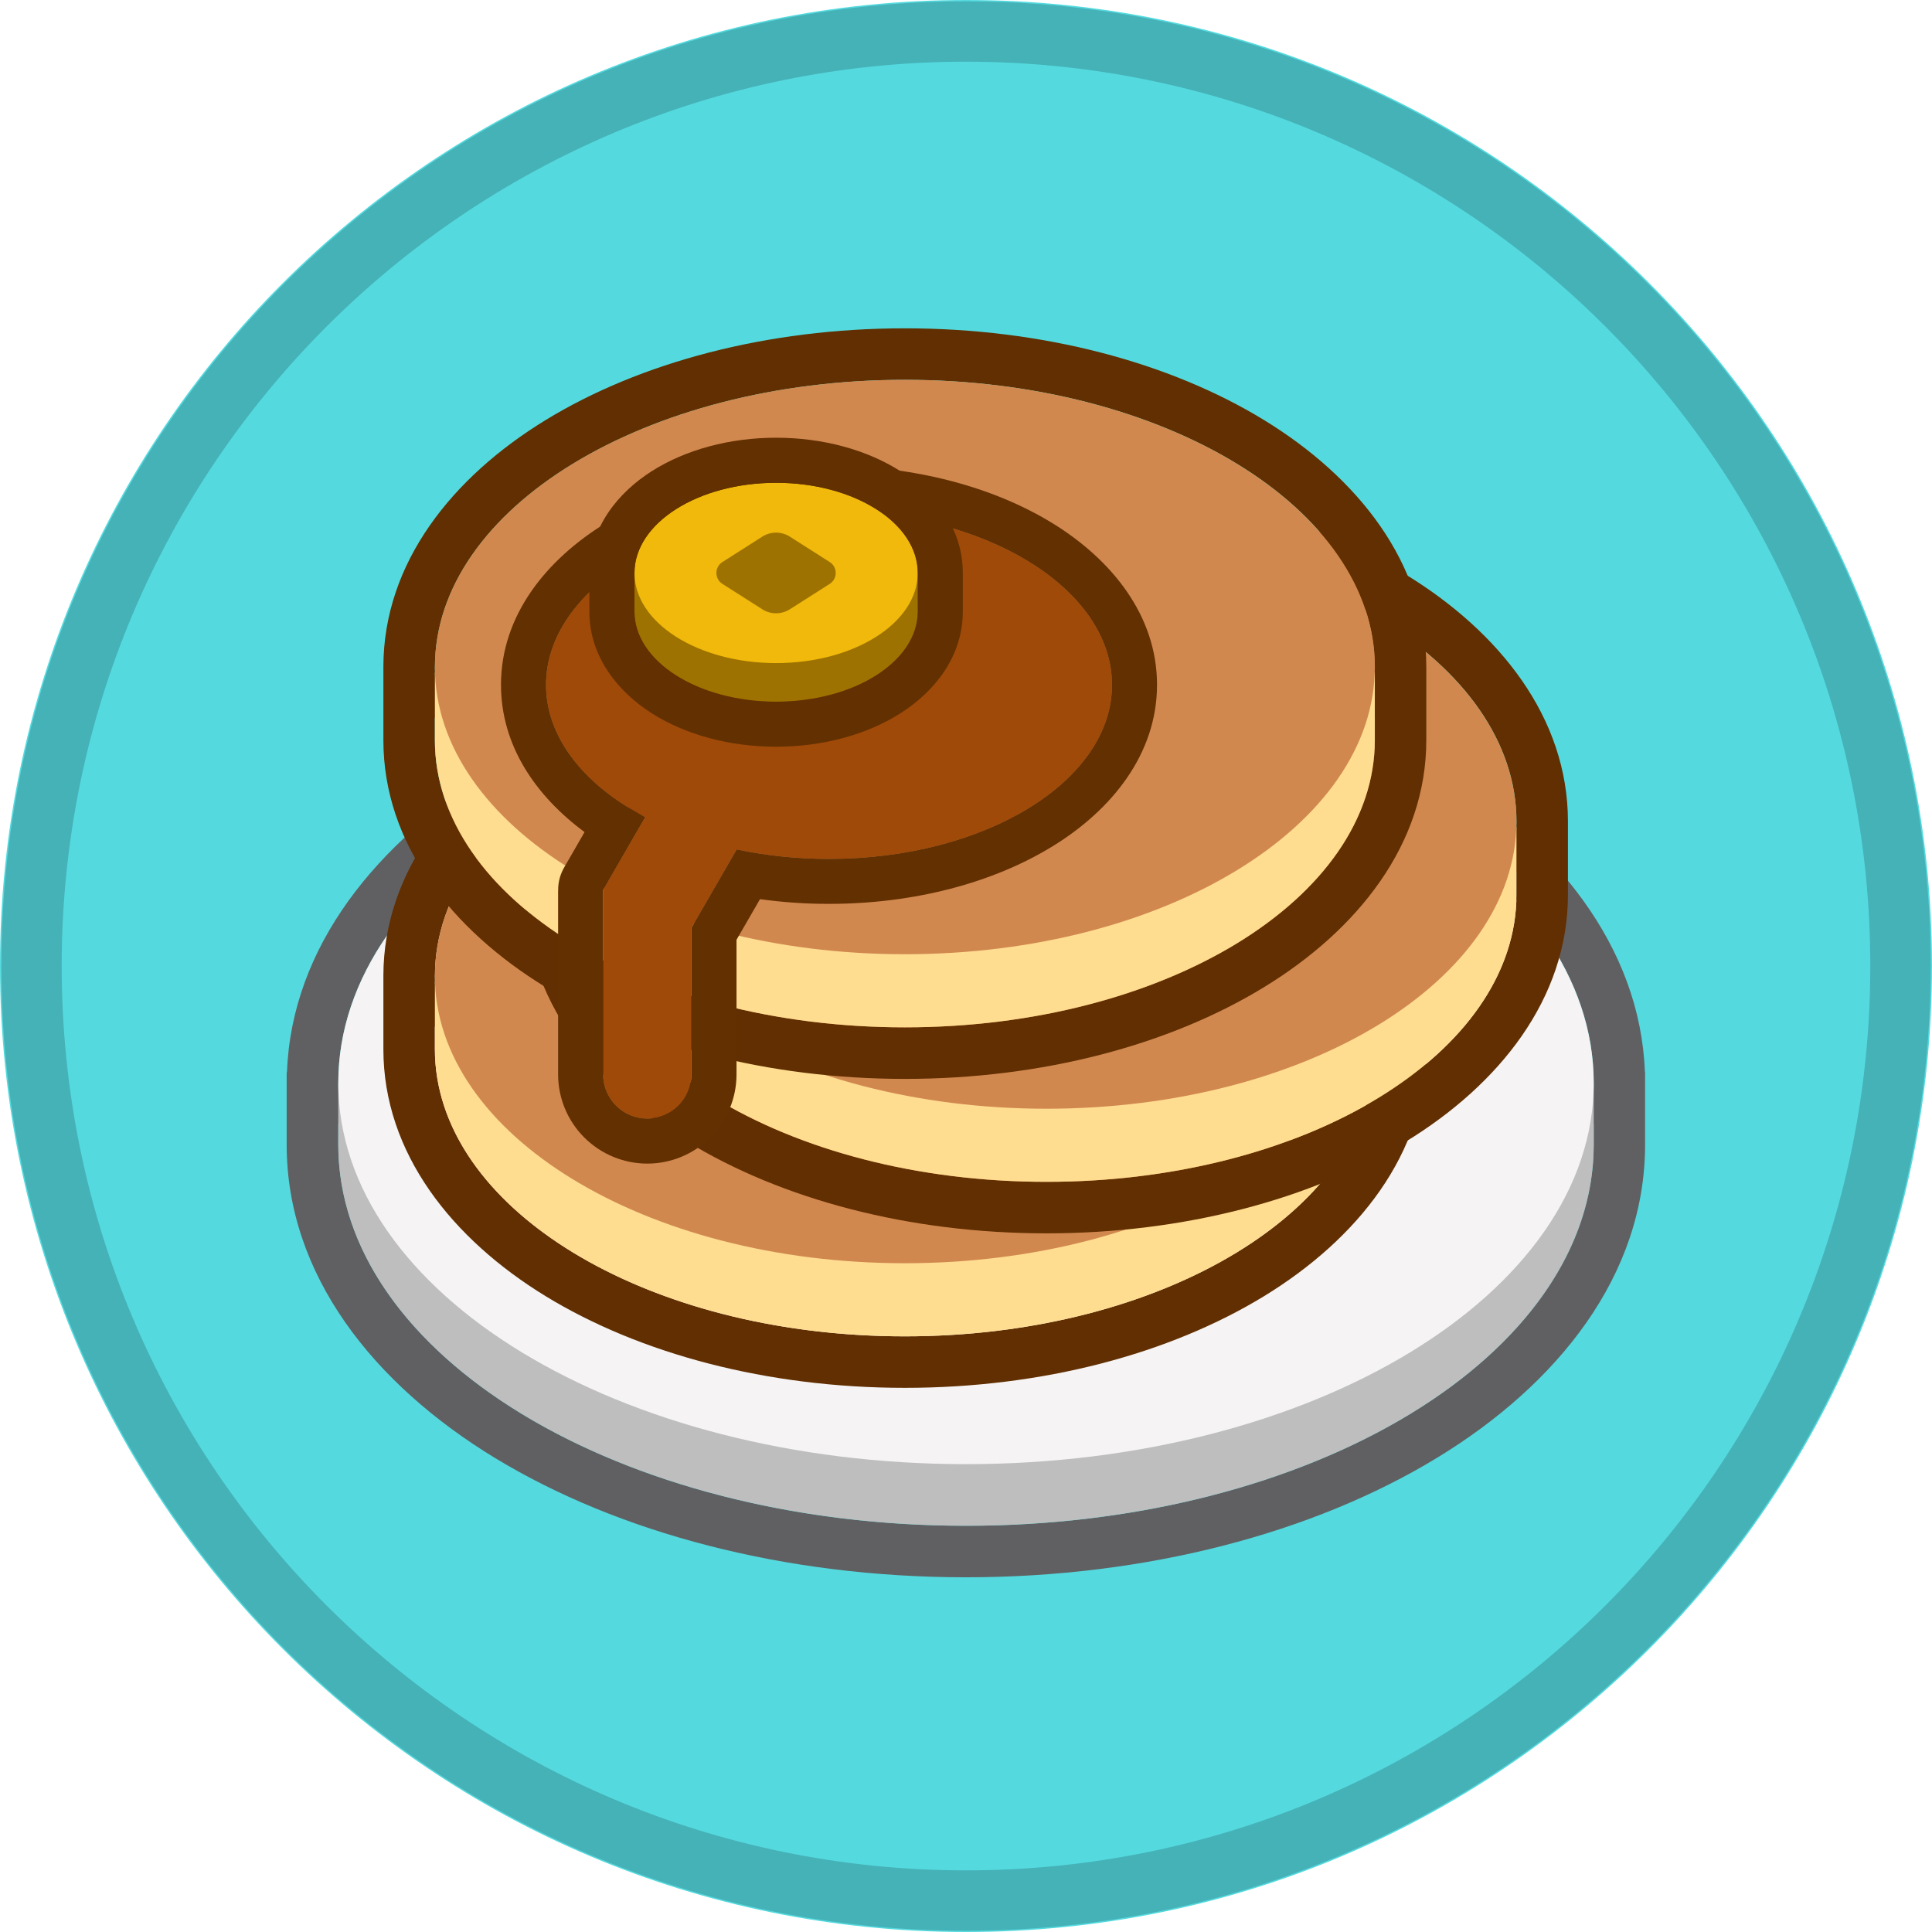
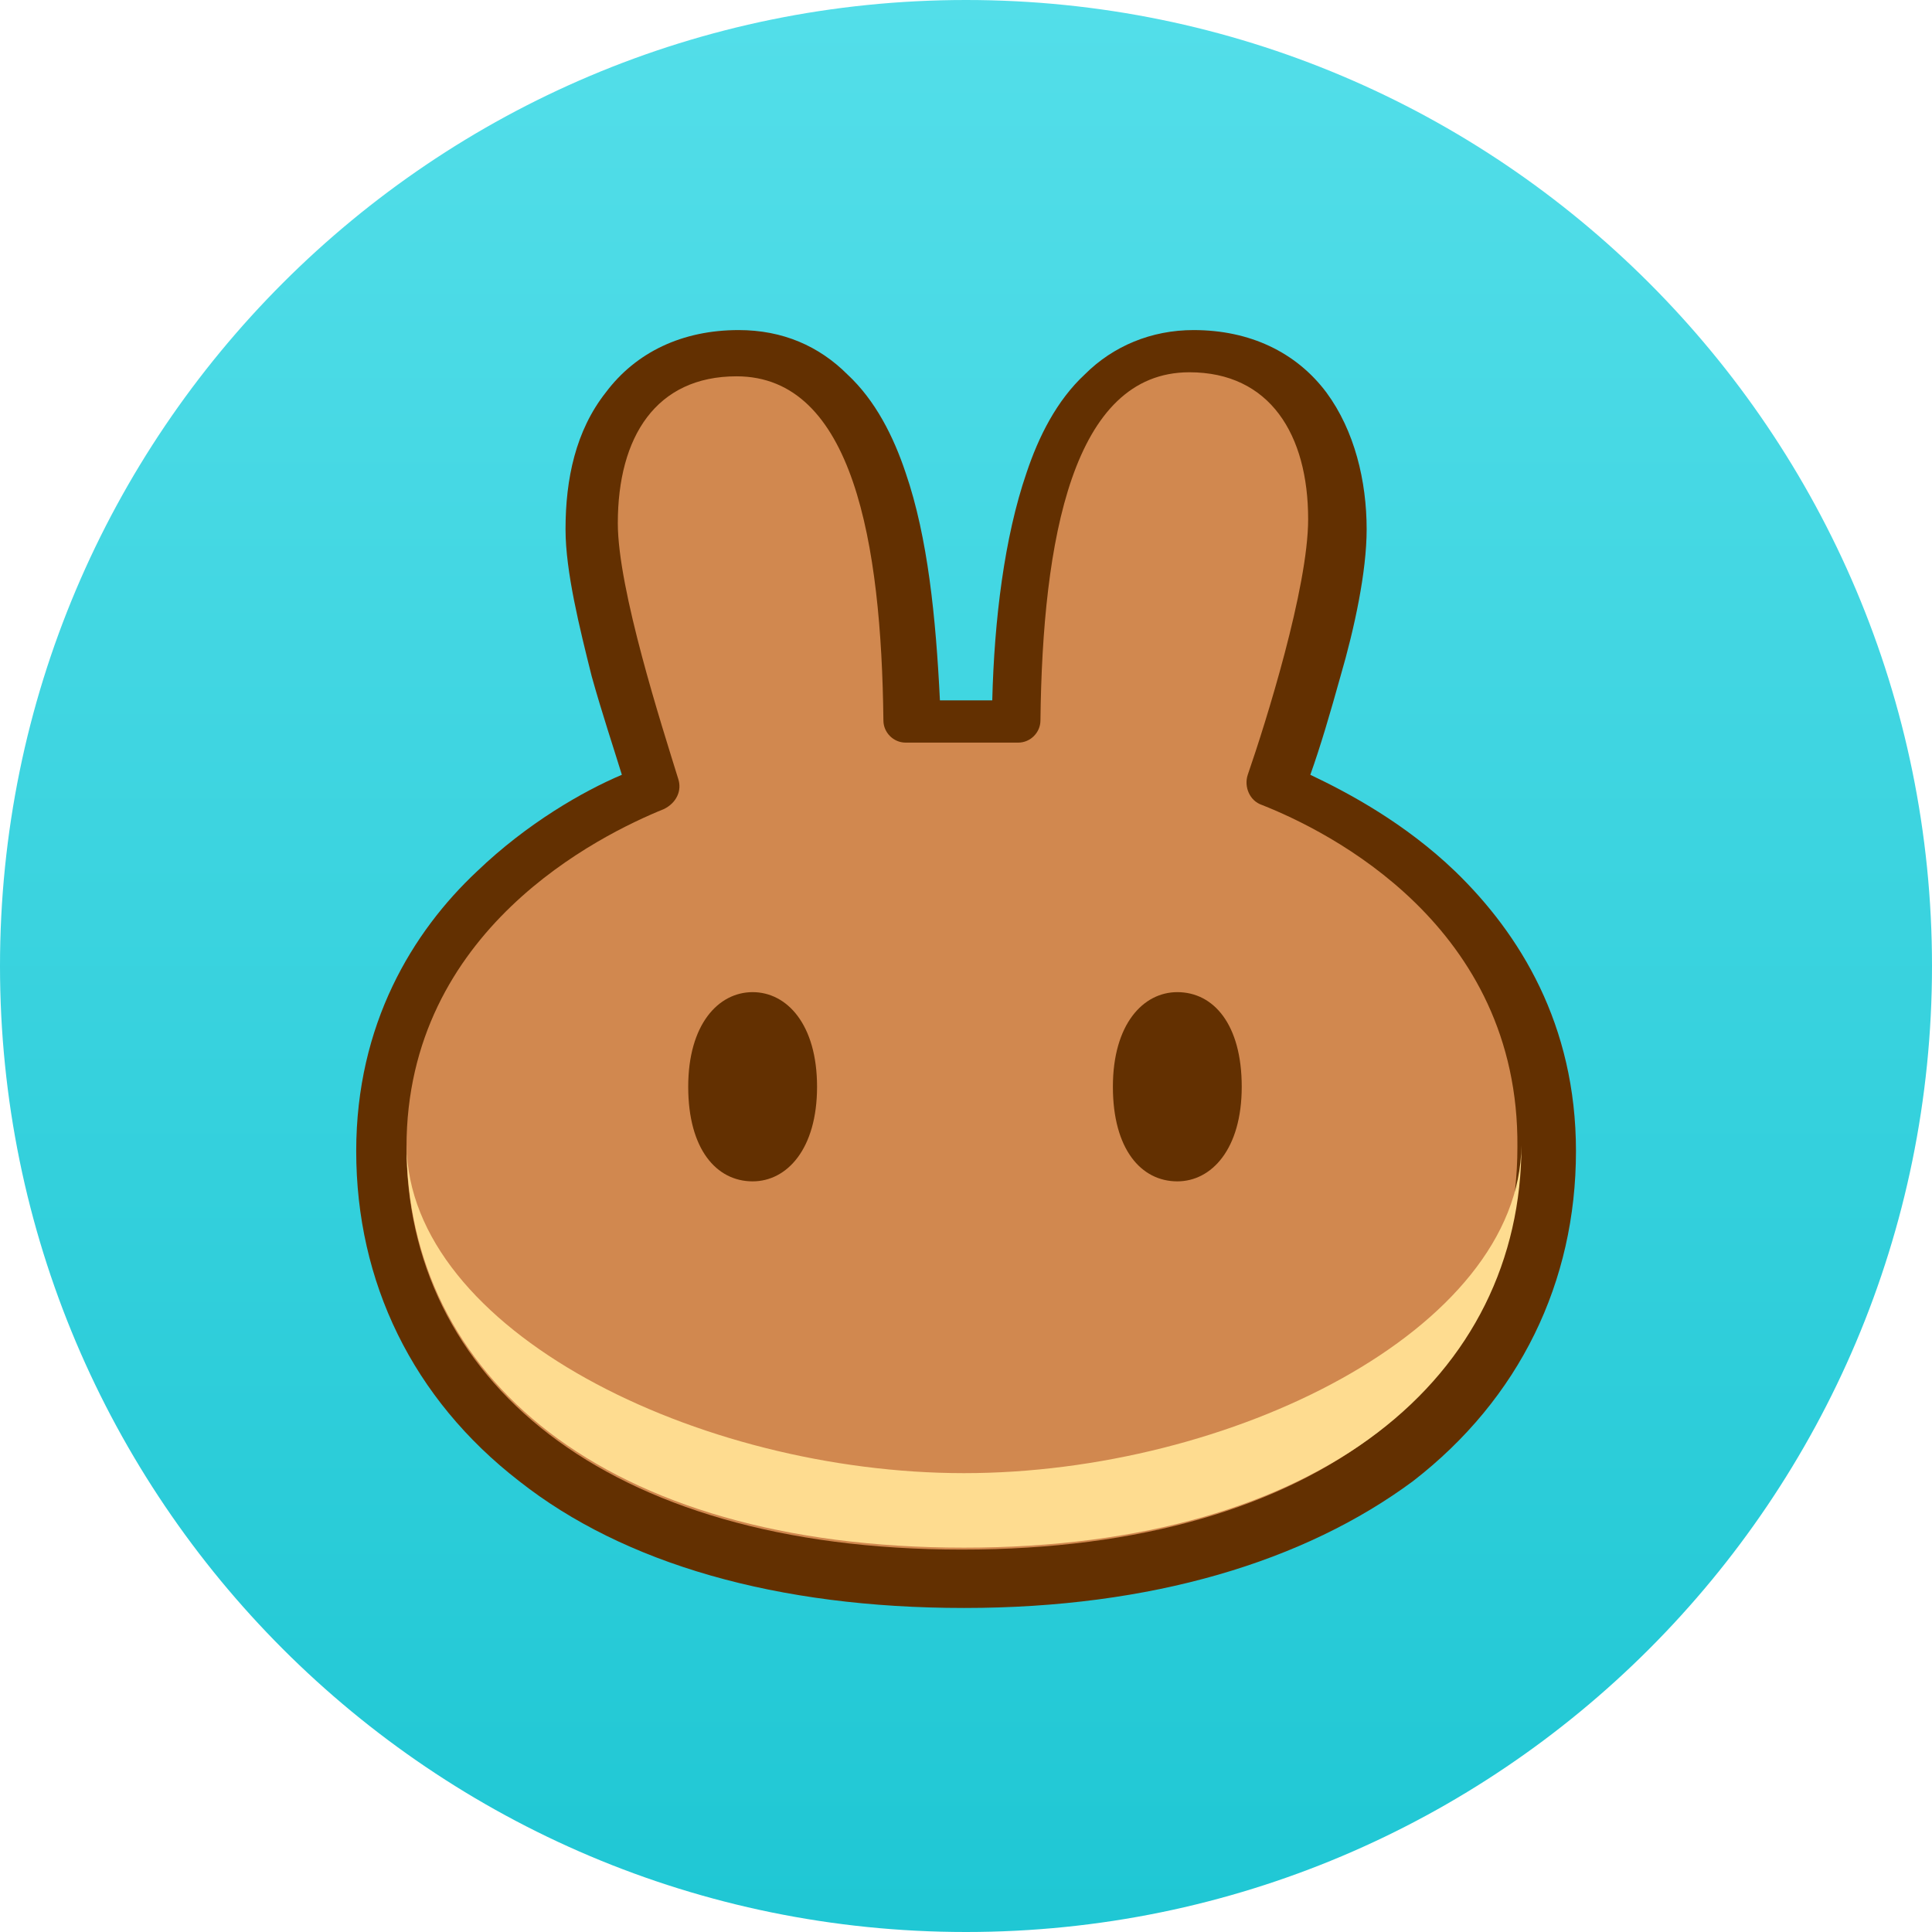
<svg xmlns="http://www.w3.org/2000/svg" fill="none" height="32" viewBox="0 0 32 32" width="32">
-   <linearGradient id="a" gradientUnits="userSpaceOnUse" x1="4016" x2="4016" y1="928" y2="3712">
-     <stop offset="0" stop-color="#54dade" />
-     <stop offset=".762" stop-color="#24c7d6" />
-   </linearGradient>
-   <linearGradient id="b" gradientUnits="userSpaceOnUse" x1="1129.01" x2="1129.01" y1="534.555" y2="805.281">
-     <stop offset="0" stop-color="#9f4a08" />
-     <stop offset=".37" stop-color="#7d3900" />
-     <stop offset="1" stop-color="#8d4104" />
+   <linearGradient id="a" gradientUnits="userSpaceOnUse" x1="16" x2="16" y1="0" y2="32">
+     <stop offset="0" stop-color="#53dee9" />
+     <stop offset="1" stop-color="#1fc7d4" />
  </linearGradient>
  <path d="m16 32c8.837 0 16-7.163 16-16 0-8.837-7.163-16-16-16-8.837 0-16 7.163-16 16 0 8.837 7.163 16 16 16z" fill="url(#a)" />
-   <path clip-rule="evenodd" d="m5.607 17.758-.004.18c0 .227.02.452.058.673h-.058v.348c-0.0.169.011.338.033.505.424 3.25 4.902 5.808 10.364 5.808s9.941-2.558 10.364-5.808c.022-.167.033-.336.033-.505v-.348h-.059c.039-.221.059-.446.059-.673 0-.06-.002-.12-.004-.18-.157-3.403-4.75-6.133-10.393-6.133s-10.236 2.729-10.393 6.133zm-.854 0c.077-2.076 1.488-3.821 3.452-5.013 2.036-1.236 4.794-1.973 7.794-1.973 3.001 0 5.759.737 7.794 1.973 1.964 1.192 3.375 2.937 3.452 5.013h.003v1.201c0 2.155-1.435 3.966-3.456 5.193-2.035 1.236-4.793 1.973-7.794 1.973s-5.758-.737-7.794-1.973c-2.02-1.227-3.456-3.038-3.456-5.193v-1.201z" fill="#606063" fill-rule="evenodd" />
-   <path d="m26.397 18.959c0 3.487-4.655 6.312-10.397 6.312s-10.397-2.826-10.397-6.312v-.999h20.794z" fill="#bebebe" />
-   <path d="m26.397 17.938c0 3.486-4.655 6.313-10.397 6.313s-10.397-2.826-10.397-6.313c0-3.487 4.655-6.312 10.397-6.312 5.742 0 10.397 2.826 10.397 6.313z" fill="#f5f3f3" />
-   <path clip-rule="evenodd" d="m7.203 16.154v.012c0 .287.042.568.121.841h-.121v.37c0 .163.013.324.04.483.396 2.4 3.712 4.274 7.744 4.274s7.348-1.874 7.745-4.274c.026-.159.04-.32.04-.483v-.37h-.121c.078-.266.119-.541.121-.818v-.035c-.01-2.622-3.492-4.745-7.784-4.745s-7.774 2.123-7.784 4.745zm-.853 0v1.223c0 1.723 1.14 3.145 2.688 4.092 1.563.955 3.669 1.518 5.949 1.518s4.386-.563 5.949-1.518c1.548-.946 2.688-2.368 2.688-4.092v-1.184l0-.026c0-1.723-1.14-3.145-2.688-4.092-1.563-.955-3.669-1.519-5.949-1.519s-4.386.563-5.949 1.519c-1.545.944-2.683 2.362-2.688 4.08z" fill="#612f01" fill-rule="evenodd" />
-   <path d="m22.771 17.377c0 2.627-3.485 4.757-7.784 4.757s-7.784-2.13-7.784-4.757v-1.116h15.569z" fill="#fedc90" />
-   <path d="m22.771 16.166c0 2.627-3.485 4.757-7.784 4.757s-7.784-2.13-7.784-4.757c0-2.628 3.485-4.757 7.784-4.757s7.784 2.13 7.784 4.757z" fill="#d1884f" />
-   <path clip-rule="evenodd" d="m9.549 13.595v.012c0 .287.042.568.121.841h-.122v.37c0 .163.014.324.04.483.397 2.4 3.713 4.274 7.745 4.274s7.348-1.873 7.745-4.274c.026-.159.04-.32.04-.483v-.37h-.121c.078-.266.119-.541.121-.818v-.035c-.011-2.622-3.492-4.745-7.785-4.745-4.293 0-7.774 2.123-7.784 4.745zm-.853 0v1.223c0 1.723 1.139 3.145 2.688 4.092 1.563.955 3.669 1.518 5.949 1.518 2.28 0 4.386-.563 5.949-1.518 1.549-.946 2.688-2.368 2.688-4.092v-1.211c0-1.723-1.139-3.145-2.688-4.092-1.564-.956-3.669-1.519-5.949-1.519-2.28 0-4.386.563-5.949 1.519-1.545.944-2.683 2.362-2.688 4.08z" fill="#612f01" fill-rule="evenodd" />
-   <path d="m25.117 14.818c0 2.627-3.485 4.757-7.784 4.757-4.299 0-7.784-2.13-7.784-4.757v-1.116h15.569z" fill="#fedc90" />
-   <path d="m25.117 13.607c0 2.627-3.485 4.757-7.784 4.757-4.299 0-7.784-2.13-7.784-4.757s3.485-4.757 7.784-4.757 7.784 2.13 7.784 4.757z" fill="#d1884f" />
-   <path clip-rule="evenodd" d="m7.203 11.036v.012c0 .287.042.568.121.841h-.121v.37c0 .163.013.325.04.483.396 2.4 3.712 4.274 7.744 4.274s7.348-1.873 7.745-4.274c.026-.159.04-.32.04-.483v-.37h-.121c.078-.266.119-.541.121-.818v-.035c-.01-2.622-3.492-4.745-7.784-4.745s-7.774 2.123-7.784 4.745zm-.853 0v1.223c0 1.723 1.14 3.145 2.688 4.092 1.563.955 3.669 1.519 5.949 1.519s4.386-.563 5.949-1.519c1.548-.946 2.688-2.368 2.688-4.092v-1.184l0-.026c0-1.723-1.14-3.145-2.688-4.092-1.563-.956-3.669-1.519-5.949-1.519s-4.386.563-5.949 1.519c-1.545.944-2.683 2.362-2.688 4.08z" fill="#612f01" fill-rule="evenodd" />
-   <path d="m22.771 12.259c0 2.627-3.485 4.757-7.784 4.757s-7.784-2.13-7.784-4.757v-1.116h15.569z" fill="#fedc90" />
-   <path d="m22.771 11.048c0 2.627-3.485 4.757-7.784 4.757s-7.784-2.13-7.784-4.757c0-2.627 3.485-4.757 7.784-4.757s7.784 2.13 7.784 4.757z" fill="#d1884f" />
-   <path clip-rule="evenodd" d="m9.044 11.344c0 .877.637 1.663 1.643 2.191l-.697 1.207h0-0v3.054c0.0.194.077.38.214.517.137.137.323.214.517.214.194-0.0.38-.077.517-.214.137-.137.214-.323.214-.517v-2.429l.75-1.298c.479.102.994.157 1.529.157 2.589 0 4.687-1.29 4.687-2.882 0-1.592-2.098-2.882-4.687-2.882s-4.687 1.29-4.687 2.882z" fill="url(#b)" fill-rule="evenodd" />
-   <path clip-rule="evenodd" d="m10.687 13.535-.32-.185c-.819-.519-1.323-1.226-1.323-2.006 0-1.592 2.098-2.882 4.687-2.882s4.687 1.29 4.687 2.882c0 1.591-2.098 2.882-4.687 2.882-.514.001-1.026-.051-1.529-.157l-.75 1.298v2.429c-0.0.194-.077.38-.214.517s-.323.214-.517.214c-.194-0-.38-.077-.517-.214s-.214-.323-.214-.517v-3.054zm-1.443 1.22v3.041c0.0.392.156.767.433 1.044.277.277.653.433 1.044.433.392-0.0.768-.156 1.045-.433.277-.277.433-.653.433-1.045v-2.229l.389-.673c.379.052.761.079 1.143.078 1.41 0 2.722-.35 3.705-.955.972-.597 1.728-1.522 1.728-2.674s-.757-2.076-1.728-2.674c-.984-.605-2.296-.954-3.705-.954-1.41 0-2.721.35-3.705.954-.971.597-1.728 1.522-1.728 2.674 0 1.011.579 1.844 1.384 2.44l-.332.576c-.032.054-.057.111-.075.171-.021.073-.032.148-.03.224z" fill="#633001" fill-rule="evenodd" />
-   <path d="m10.509 10.13c0 .825 1.05 1.493 2.346 1.493 1.295 0 2.346-.668 2.346-1.493 0-.825-1.05-1.493-2.346-1.493-1.296 0-2.346.668-2.346 1.493z" fill="#9e7200" />
-   <path d="m10.508 9.49h4.692v.64h-4.692z" fill="#9e7200" />
-   <path d="m10.509 9.49c0 .825 1.05 1.493 2.346 1.493 1.296 0 2.346-.668 2.346-1.493 0-.825-1.05-1.493-2.346-1.493s-2.346.668-2.346 1.493z" fill="#f0b90b" />
-   <path d="m11.964 9.31.661-.421c.068-.044.148-.067.229-.067.081 0 .161.023.229.067l.661.421c.03.019.055.046.072.077.017.031.026.067.026.103s-.009.071-.026.103c-.017.031-.042.058-.072.077l-.661.421c-.068.043-.148.067-.229.067-.081 0-.161-.023-.229-.067l-.661-.421c-.03-.019-.055-.046-.072-.077-.017-.031-.026-.067-.026-.103s.009-.071.026-.103c.017-.031.042-.058.072-.077z" fill="#9e7200" />
-   <g clip-rule="evenodd" fill-rule="evenodd">
-     <path d="m10.795 7.804c.562-.357 1.292-.554 2.06-.554s1.498.197 2.059.554c.553.352 1.033.929 1.033 1.685v.64c0 .756-.48 1.334-1.033 1.685-.561.357-1.292.554-2.059.554-.768 0-1.498-.197-2.06-.554-.552-.352-1.033-.929-1.033-1.685v-.64c0-.756.48-1.334 1.033-1.685zm2.06.192c-1.296 0-2.346.668-2.346 1.493v.64c0 .825 1.05 1.493 2.346 1.493 1.296 0 2.346-.668 2.346-1.493v-.64c0-.825-1.05-1.493-2.346-1.493z" fill="#633001" />
-     <path d="m16 1.022c-8.272 0-14.978 6.706-14.978 14.978 0 8.272 6.706 14.979 14.978 14.979 8.272 0 14.978-6.706 14.978-14.979 0-8.272-6.706-14.978-14.978-14.978zm-15.978 14.978c0-8.825 7.154-15.978 15.978-15.978 8.825 0 15.978 7.154 15.978 15.978 0 8.825-7.154 15.979-15.978 15.979-8.825 0-15.978-7.154-15.978-15.979z" fill="#45b2b8" />
+   <path d="m15.967 26.633c-3.1 0-5.633-.733-7.367-2.1-1.767-1.367-2.7-3.3-2.7-5.467 0-2.1.933-3.633 2-4.633.833-.8 1.767-1.333 2.4-1.6-.133-.433-.333-1.033-.5-1.633-.2-.8-.433-1.733-.433-2.433 0-.833.167-1.633.667-2.267.5-.667 1.267-1.033 2.2-1.033.733 0 1.333.267 1.8.733.467.433.767 1.033.967 1.633.367 1.067.5 2.4.567 3.767h.867c.033-1.333.2-2.7.567-3.767.2-.6.5-1.2.967-1.633.467-.467 1.1-.733 1.8-.733.933 0 1.7.367 2.2 1.033.467.633.667 1.467.667 2.267 0 .7-.2 1.633-.433 2.433-.167.6-.333 1.167-.5 1.633.633.3 1.567.8 2.4 1.6 1.067 1.033 2 2.533 2 4.633 0 2.167-.933 4.1-2.7 5.467-1.8 1.333-4.333 2.1-7.433 2.1z" fill="#633001" />
+   <path d="m12.2 6.233c-1.333 0-1.967 1-1.967 2.433 0 1.1.733 3.367 1 4.233.067.2-.033.4-.233.5-1.067.433-4.267 2-4.267 5.6 0 3.8 3.233 6.667 9.2 6.667 5.967 0 9.2-2.867 9.2-6.667.033-3.667-3.133-5.233-4.233-5.667-.2-.067-.3-.3-.233-.5.3-.867 1-3.1 1-4.233 0-1.4-.633-2.433-1.967-2.433-1.933 0-2.433 2.767-2.467 5.767 0 .2-.167.367-.367.367h-1.867c-.2 0-.367-.167-.367-.367-.033-2.933-.5-5.7-2.433-5.7z" fill="#d1884f" />
+   <path d="m15.967 24.4c-4.4 0-9.2-2.367-9.233-5.433 0 3.8 3.233 6.667 9.233 6.667 5.967 0 9.233-2.867 9.233-6.667-.033 3.067-4.833 5.433-9.233 5.433z" fill="#fedc90" />
+   <g fill="#633001">
+     <path d="m13.533 18c0 1.033-.5 1.567-1.067 1.567-.6 0-1.067-.533-1.067-1.567s.5-1.567 1.067-1.567c.567 0 1.067.533 1.067 1.567z" />
+     <path d="m20.567 18c0 1.033-.5 1.567-1.067 1.567-.6 0-1.067-.533-1.067-1.567s.5-1.567 1.067-1.567c.6 0 1.067.533 1.067 1.567z" />
  </g>
</svg>
